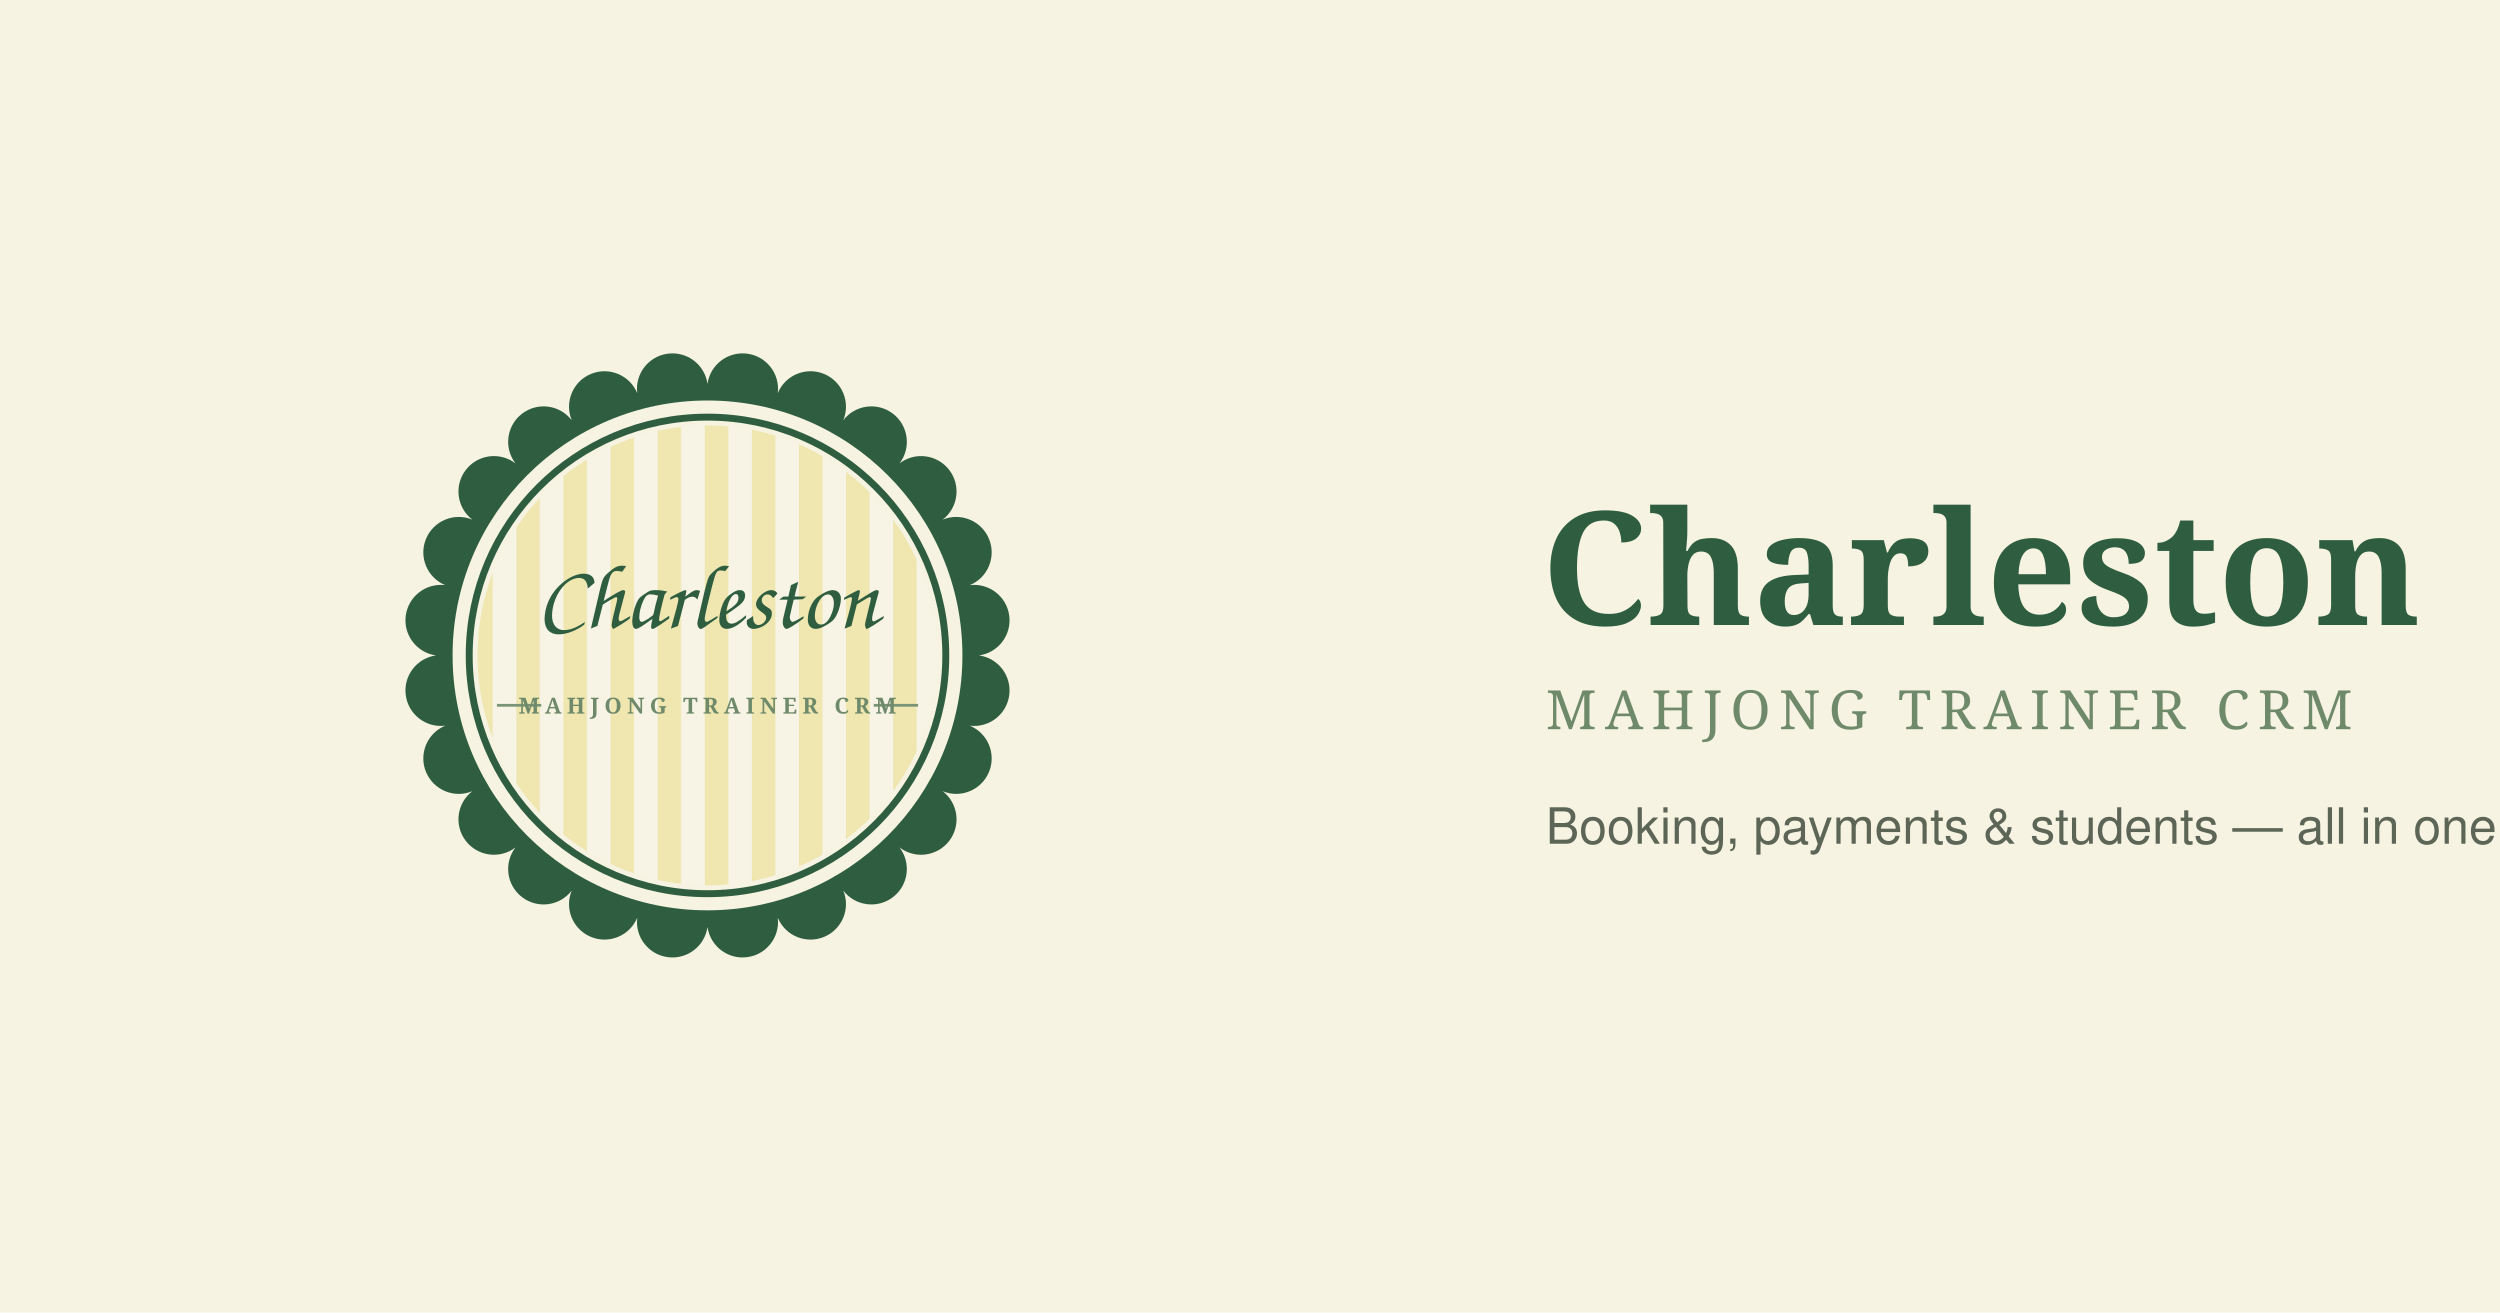
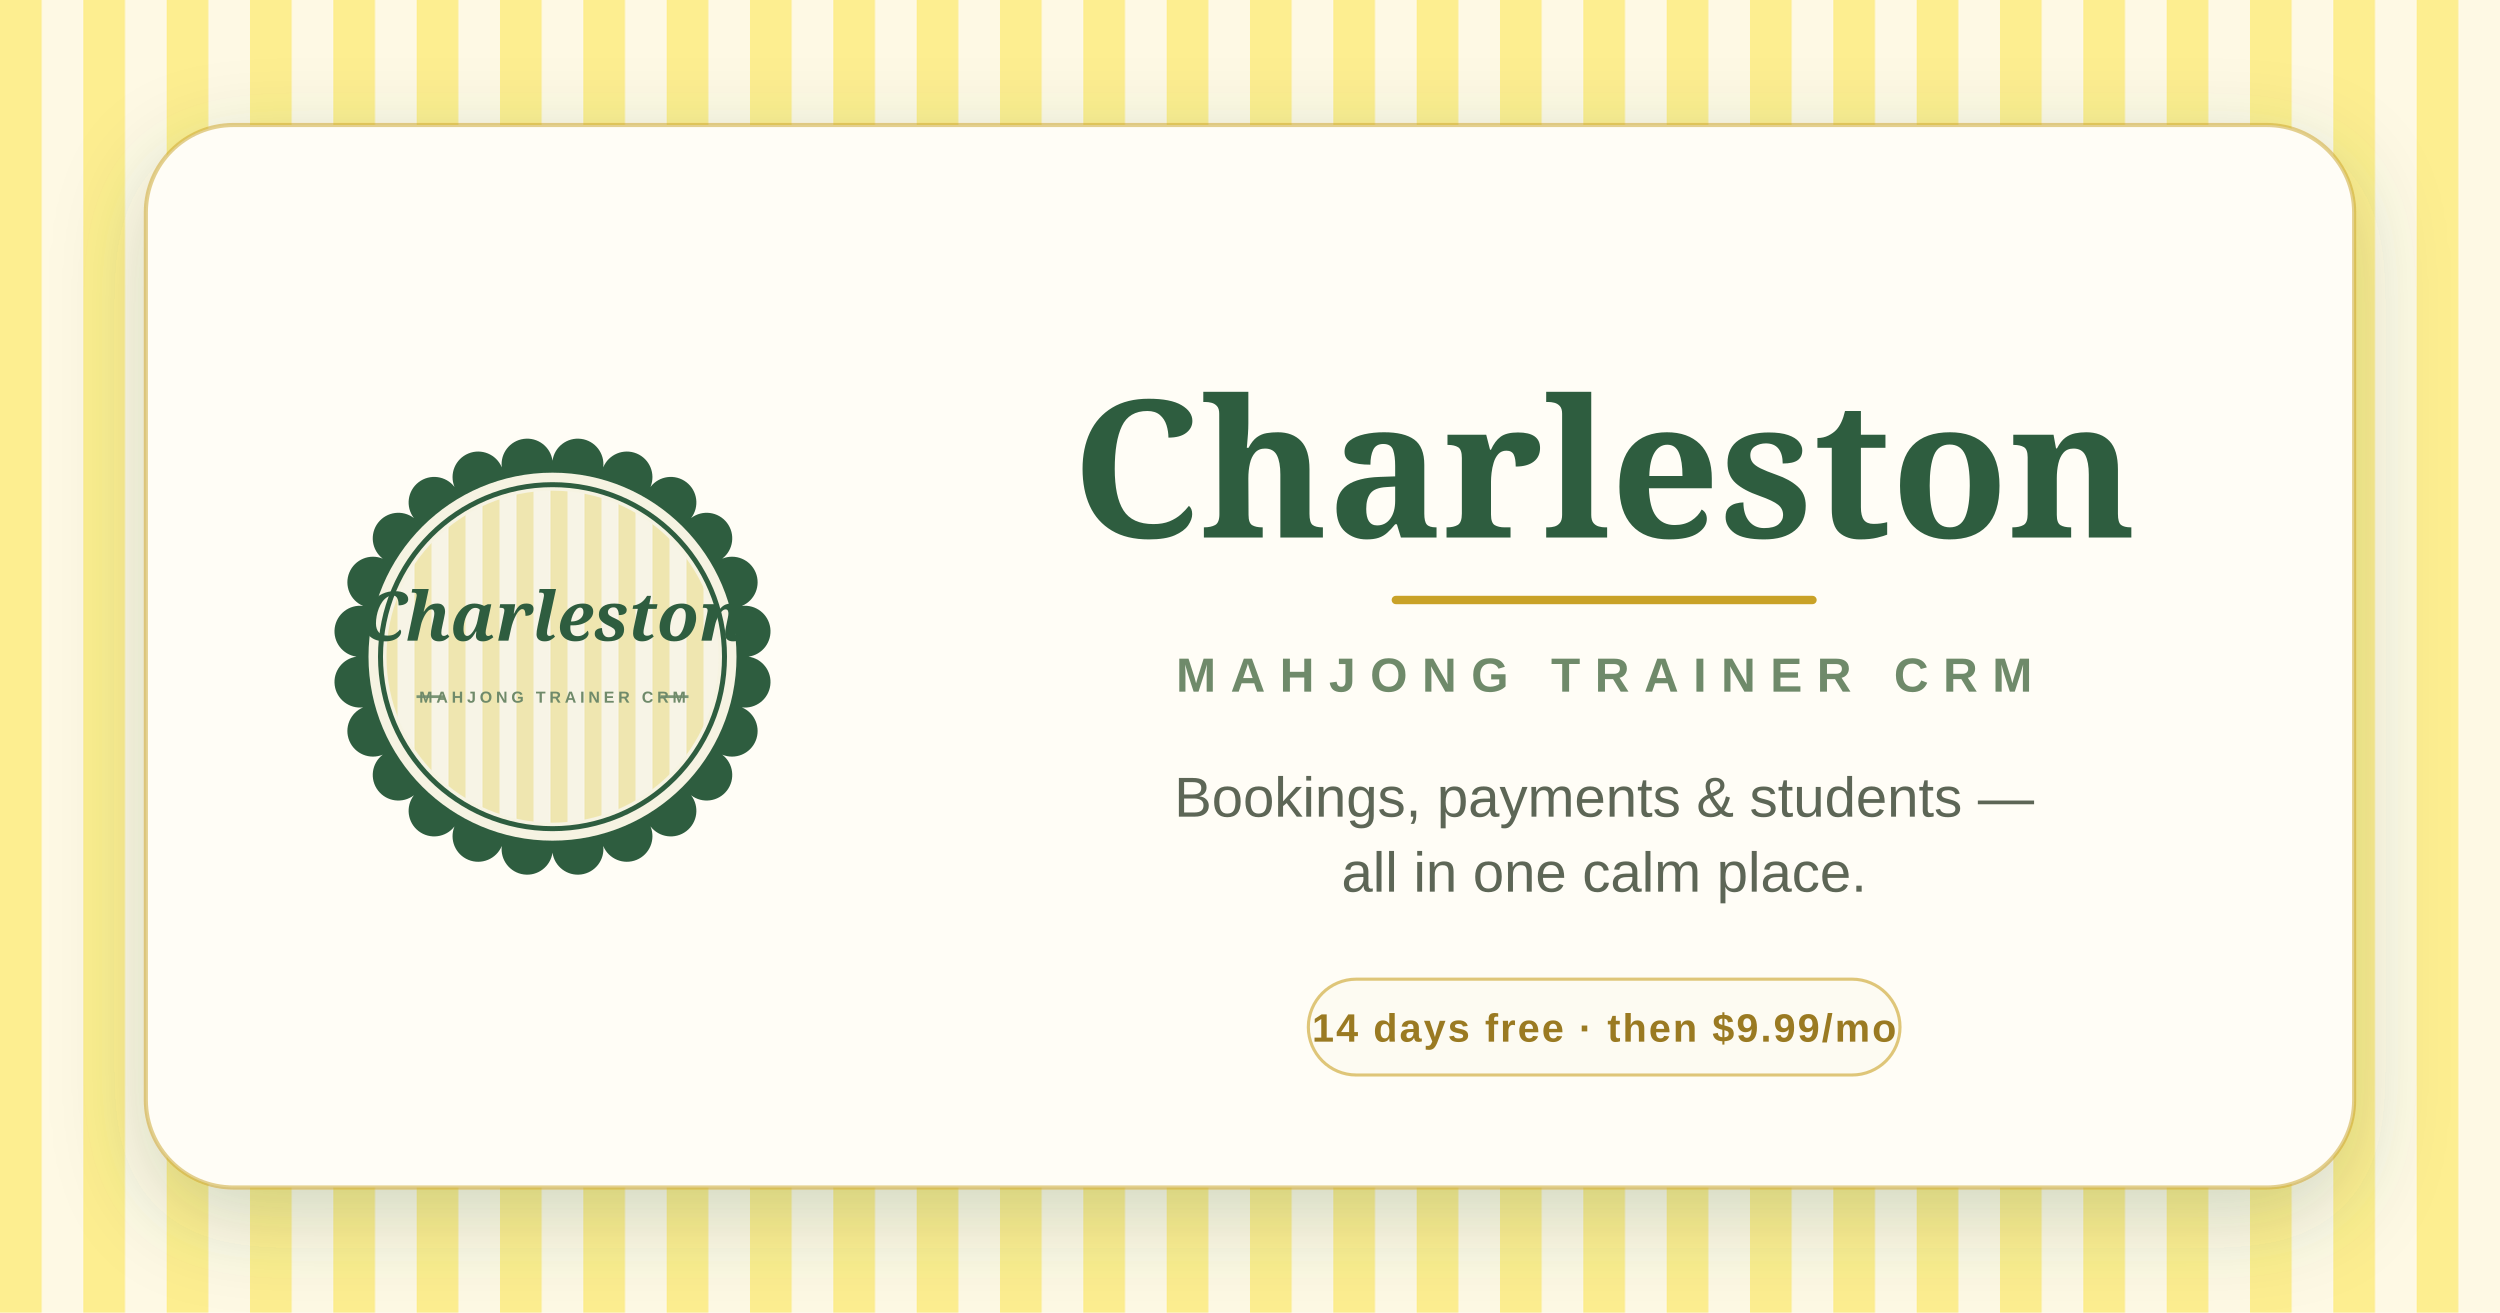
<svg xmlns="http://www.w3.org/2000/svg" viewBox="0 0 1200 630">
-   <rect width="1200" height="630" fill="#f6f3e2" />
-   <g transform="translate(180,155) scale(1.33)">
-     <defs>
-       <pattern id="chStripes" width="17" height="240" patternUnits="userSpaceOnUse">
-         <rect width="17" height="240" fill="#f7f4e6" />
-         <rect width="8.5" height="240" fill="#efe6b0" />
-       </pattern>
-     </defs>
+   <defs>
+     <pattern id="ystripes" width="40" height="630" patternUnits="userSpaceOnUse">
+       <rect width="40" height="630" fill="#FDF6D8" />
+       <rect width="20" height="630" fill="#FCE44D" />
+     </pattern>
+     <pattern id="chStripes" width="17" height="240" patternUnits="userSpaceOnUse">
+       <rect width="17" height="240" fill="#f7f4e6" />
+       <rect width="8.5" height="240" fill="#efe6b0" />
+     </pattern>
+     <filter id="soft" x="-20%" y="-20%" width="140%" height="140%">
+       <feDropShadow dx="0" dy="14" stdDeviation="22" flood-color="#3B5C41" flood-opacity="0.22" />
+     </filter>
+   </defs>
+   <rect width="1200" height="630" fill="url(#ystripes)" />
+   <rect width="1200" height="630" fill="#FFFDF4" opacity="0.40" />
+   <rect x="70" y="60" width="1060" height="510" rx="42" fill="#FFFDF6" stroke="#C9A227" stroke-opacity="0.5" stroke-width="2" filter="url(#soft)" />
+   <g transform="translate(150,200) scale(0.96)">
    <path d="M 120.00 22.00 A 12.79 12.79 0 0 1 145.36 25.34 A 12.79 12.79 0 0 1 169.00 35.13 A 12.79 12.79 0 0 1 189.30 50.70 A 12.79 12.79 0 0 1 204.87 71.00 A 12.79 12.79 0 0 1 214.66 94.64 A 12.79 12.79 0 0 1 218.00 120.00 A 12.79 12.79 0 0 1 214.66 145.36 A 12.79 12.79 0 0 1 204.87 169.00 A 12.79 12.79 0 0 1 189.30 189.30 A 12.79 12.79 0 0 1 169.00 204.87 A 12.79 12.79 0 0 1 145.36 214.66 A 12.79 12.79 0 0 1 120.00 218.00 A 12.79 12.79 0 0 1 94.64 214.66 A 12.79 12.79 0 0 1 71.00 204.87 A 12.79 12.79 0 0 1 50.70 189.30 A 12.79 12.79 0 0 1 35.13 169.00 A 12.79 12.79 0 0 1 25.34 145.36 A 12.79 12.79 0 0 1 22.00 120.00 A 12.79 12.79 0 0 1 25.34 94.64 A 12.79 12.79 0 0 1 35.13 71.00 A 12.79 12.79 0 0 1 50.70 50.70 A 12.79 12.79 0 0 1 71.00 35.13 A 12.79 12.79 0 0 1 94.64 25.34 A 12.79 12.79 0 0 1 120.00 22.00 Z" fill="#2e5d3f" />
    <circle cx="120" cy="120" r="92" fill="#f6f3e2" />
    <circle cx="120" cy="120" r="86" fill="none" stroke="#2e5d3f" stroke-width="2.5" />
    <circle cx="120" cy="120" r="83" fill="url(#chStripes)" />
-     <text x="120" y="110" text-anchor="middle" font-family="Yellowtail, cursive" font-size="33" fill="#2e5d3f">Charleston</text>
-     <line x1="44" y1="138" x2="60" y2="138" stroke="#7a9576" stroke-width="1" />
-     <line x1="180" y1="138" x2="196" y2="138" stroke="#7a9576" stroke-width="1" />
-     <text x="120" y="141" text-anchor="middle" font-family="'Playfair Display', serif" font-weight="600" font-size="8" letter-spacing="1.9" fill="#6f8a6a">MAHJONG TRAINER CRM</text>
+     <text x="120" y="112" text-anchor="middle" font-family="Caladea, Georgia, serif" font-style="italic" font-weight="700" font-size="34" fill="#2e5d3f">Charleston</text>
+     <line x1="52" y1="140" x2="66" y2="140" stroke="#7a9576" stroke-width="1.4" />
+     <line x1="174" y1="140" x2="188" y2="140" stroke="#7a9576" stroke-width="1.4" />
+     <text x="120" y="143" text-anchor="middle" font-family="Carlito, Arial, sans-serif" font-weight="700" font-size="8" letter-spacing="1.9" fill="#6f8a6a">MAHJONG TRAINER CRM</text>
  </g>
-   <text x="740" y="300" font-family="Georgia,serif" font-size="76" font-weight="700" fill="#2e5d3f">Charleston</text>
-   <text x="742" y="350" font-family="Georgia,serif" font-size="26" letter-spacing="4" fill="#6f8a6a">MAHJONG TRAINER CRM</text>
-   <text x="742" y="405" font-family="Helvetica,Arial,sans-serif" font-size="24" fill="#5D6656">Booking, payments &amp; students — all in one place.</text>
+   <text x="770" y="258" text-anchor="middle" font-family="Caladea, Georgia, serif" font-weight="700" font-size="92" fill="#2e5d3f">Charleston</text>
+   <rect x="668" y="286" width="204" height="4" rx="2" fill="#C9A227" />
+   <text x="770" y="332" text-anchor="middle" font-family="Carlito, Arial, sans-serif" font-weight="700" font-size="23" letter-spacing="7" fill="#6f8a6a">MAHJONG TRAINER CRM</text>
+   <text x="770" y="392" text-anchor="middle" font-family="Carlito, Arial, sans-serif" font-size="27" fill="#5D6656">Bookings, payments &amp; students —</text>
+   <text x="770" y="428" text-anchor="middle" font-family="Carlito, Arial, sans-serif" font-size="27" fill="#5D6656">all in one calm place.</text>
+   <rect x="628" y="470" width="284" height="46" rx="23" fill="#FDFBF2" stroke="#C9A227" stroke-opacity="0.6" stroke-width="1.5" />
+   <text x="770" y="500" text-anchor="middle" font-family="Carlito, Arial, sans-serif" font-weight="700" font-size="19" letter-spacing="1" fill="#9A7A22">14 days free · then $9.99/mo</text>
</svg>
